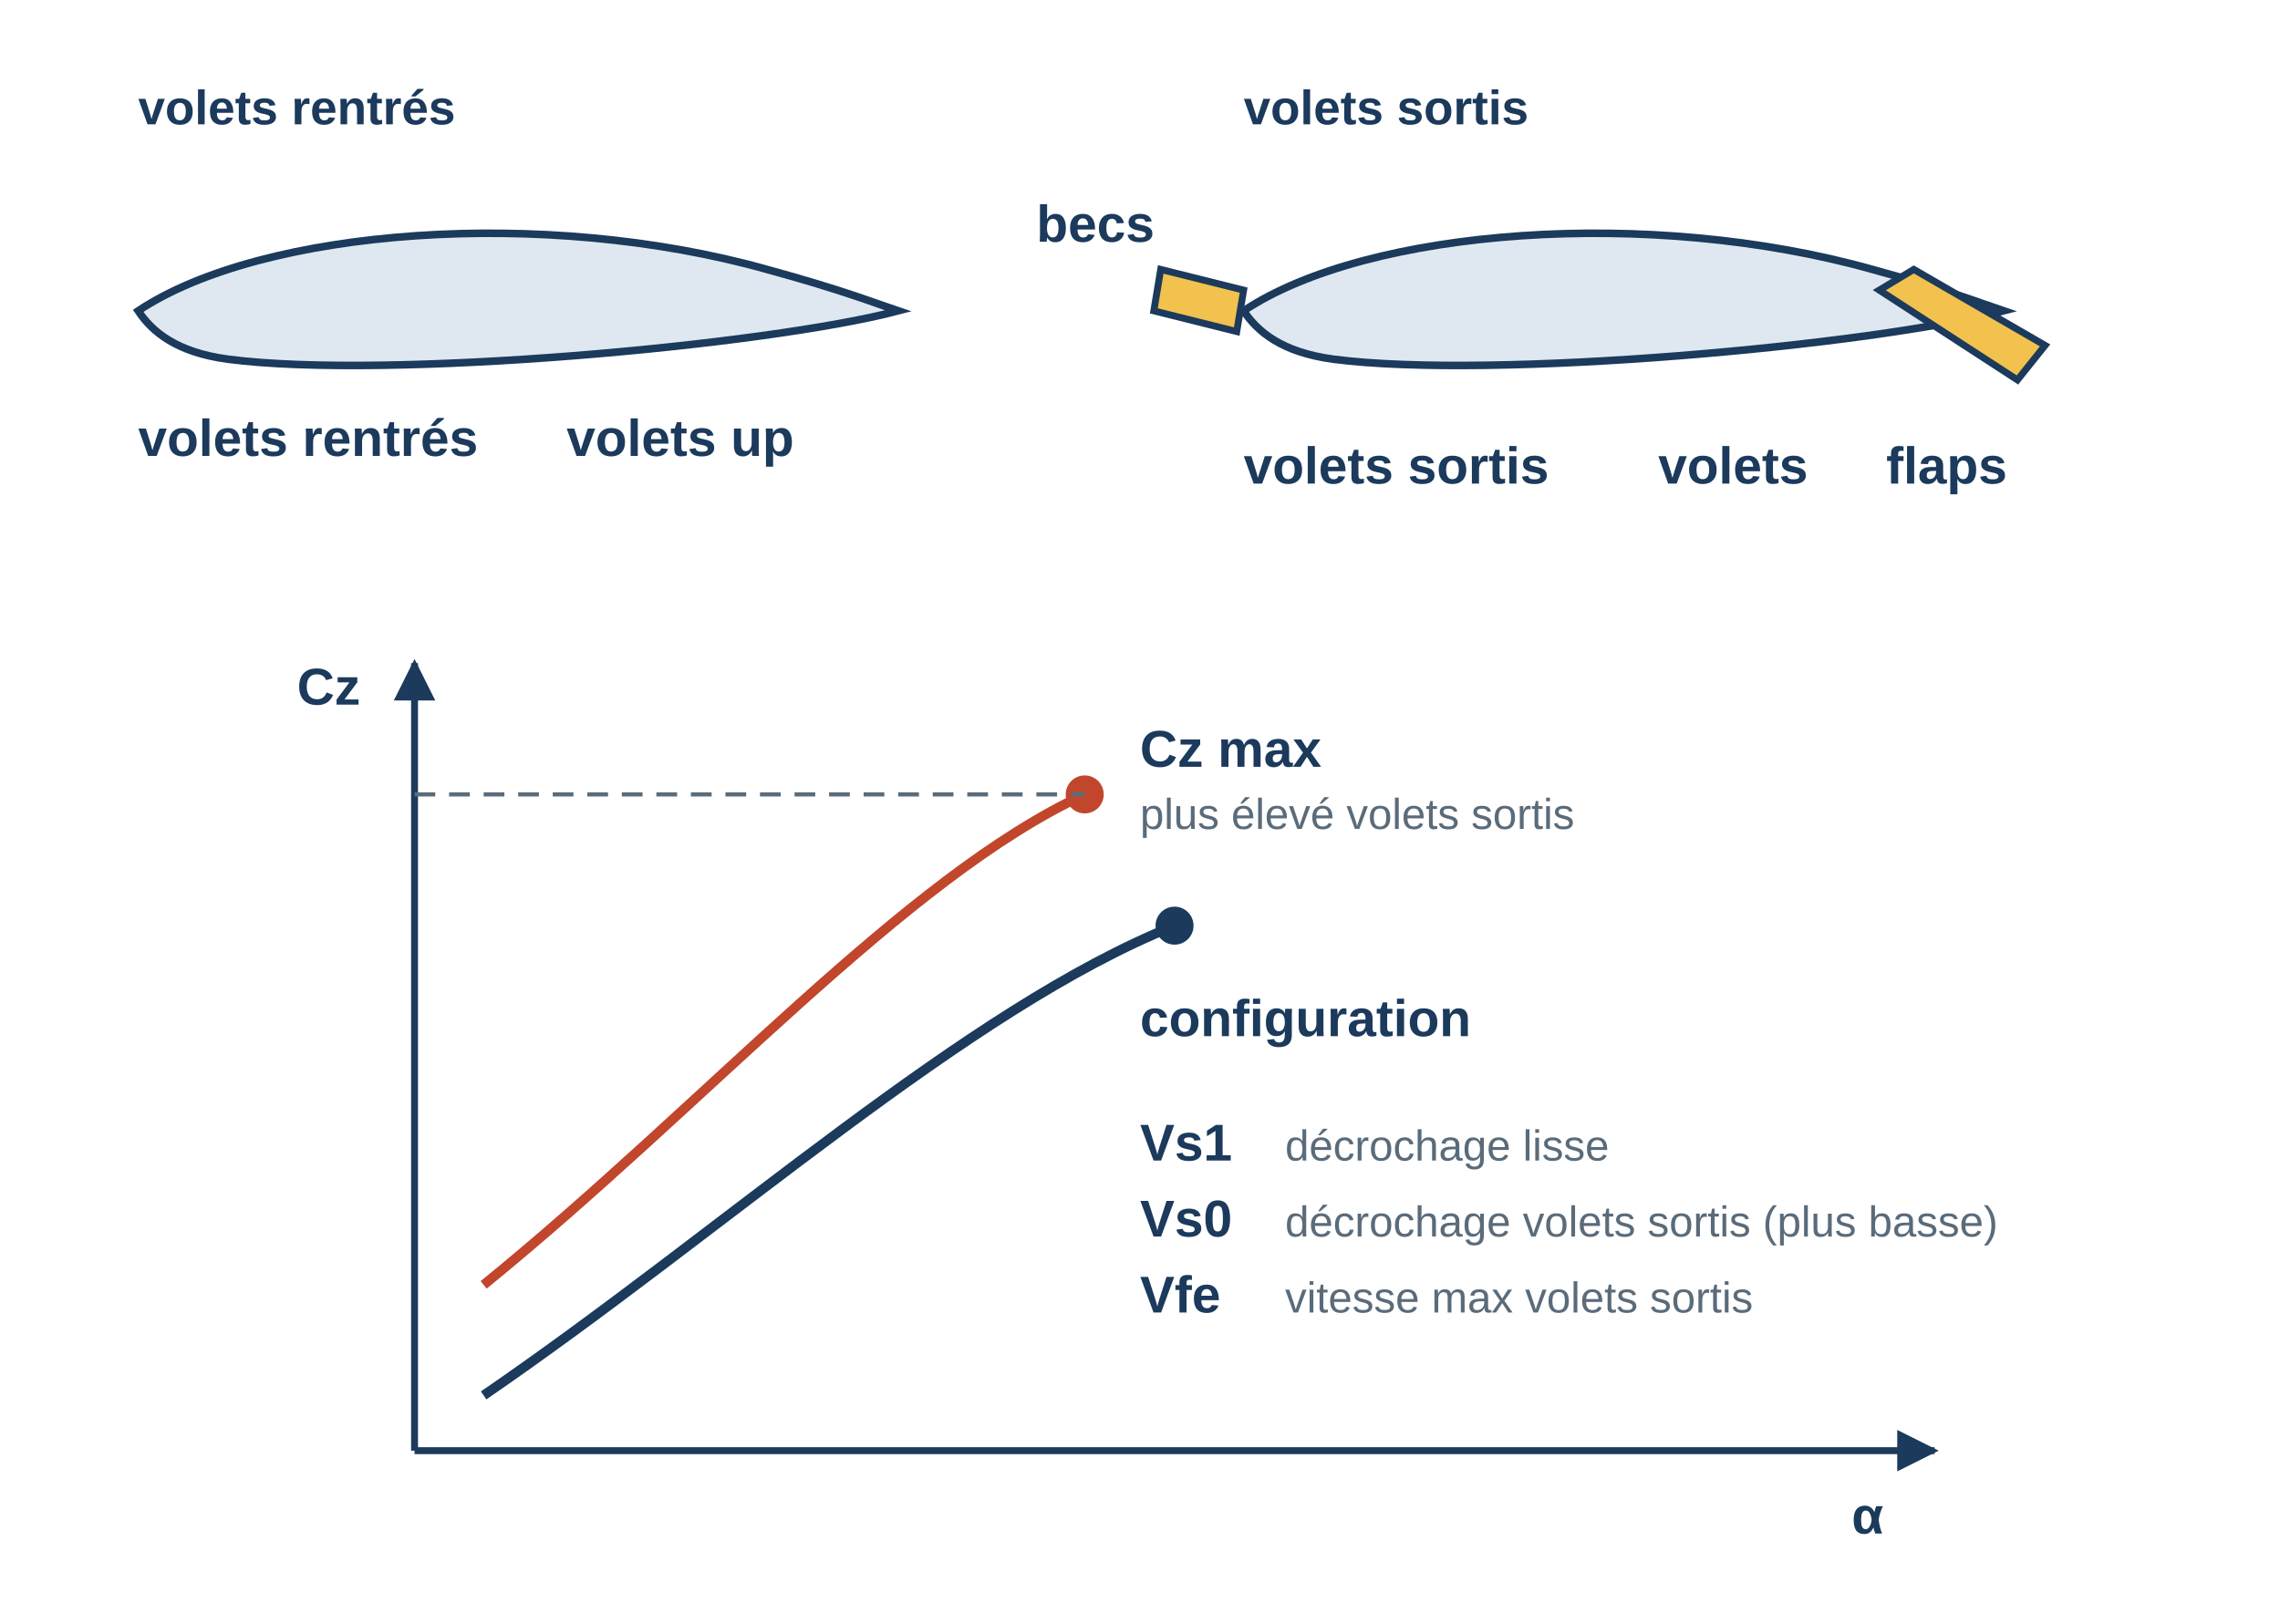
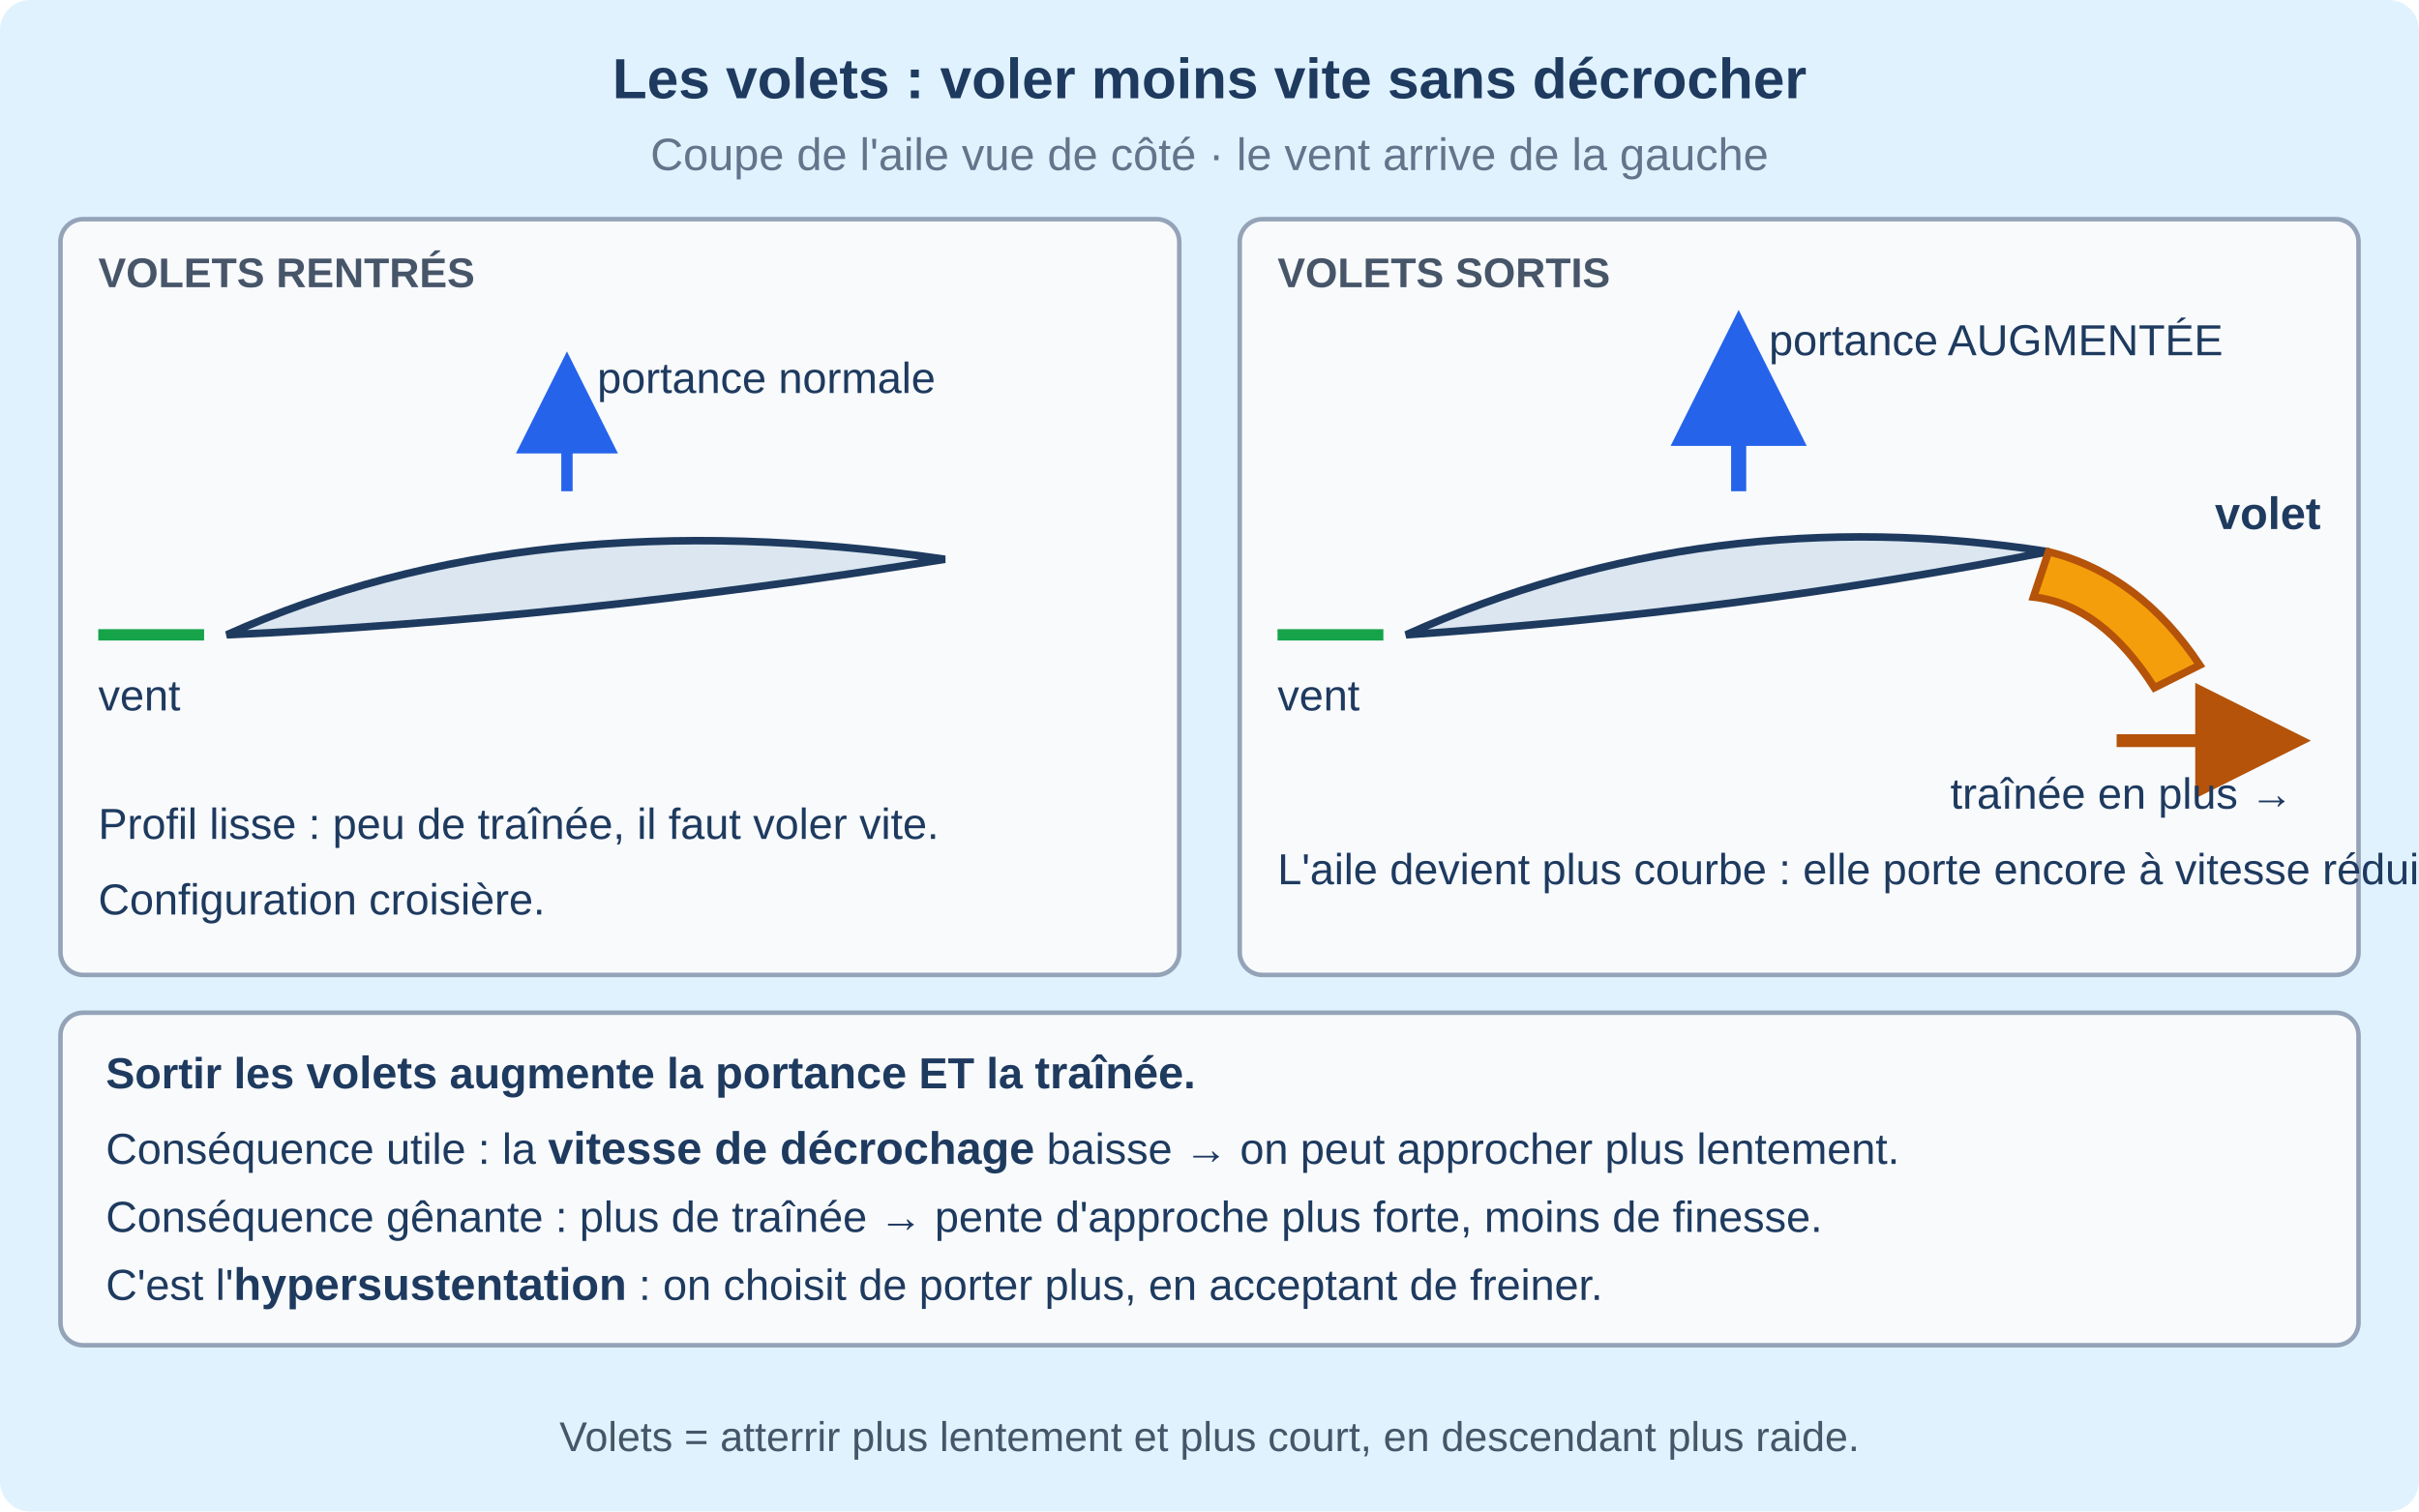
- <svg xmlns="http://www.w3.org/2000/svg" viewBox="0 0 660 470" role="img" aria-labelledby="t">
-   <style>
- .prof{fill:#dfe8f0;stroke:#1b3a5c;stroke-width:2.2}
- .mob{fill:#f2c14e;stroke:#1b3a5c;stroke-width:2}
- .ax{stroke:#1b3a5c;stroke-width:2;fill:none;marker-end:url(#a)}
- .c1{stroke:#1b3a5c;stroke-width:2.8;fill:none}
- .c2{stroke:#c1462c;stroke-width:2.8;fill:none}
- .gl{stroke:#5a6b7a;stroke-width:1.2;stroke-dasharray:6 4}
- text{font-family:Arial,Helvetica,sans-serif;font-size:15px;fill:#1b3a5c}
- .aerolex-terme{font-weight:bold;cursor:pointer}
- .sub{font-size:12.5px;fill:#5a6b7a;font-weight:normal}
- .h{font-size:14px;font-weight:bold}
- </style>
+ <svg xmlns="http://www.w3.org/2000/svg" viewBox="0 0 640 400" role="img" aria-labelledby="tvo" style="max-width:100%;width:100%;height:auto;display:block">
  <defs>
-     <marker id="a" viewBox="0 0 10 10" refX="9" refY="5" markerWidth="6" markerHeight="6" orient="auto">
-       <path d="M0 0 10 5 0 10z" fill="#1b3a5c" />
+     <marker id="vo-b" markerWidth="9" markerHeight="9" refX="8" refY="4.5" orient="auto">
+       <path d="M0,0 L9,4.5 L0,9 Z" fill="#2563eb" />
+     </marker>
+     <marker id="vo-o" markerWidth="9" markerHeight="9" refX="8" refY="4.5" orient="auto">
+       <path d="M0,0 L9,4.5 L0,9 Z" fill="#b45309" />
    </marker>
  </defs>
-   <text class="h" x="40" y="36">volets rentrés</text>
-   <path class="prof" d="M40 90 C76 66 158 60 222 78 C244 84 254 88 260 90 C222 100 112 110 66 104 C51 102 44 96 40 90 Z" />
-   <text class="aerolex-terme" data-slug="volets-rentres" x="40" y="132">volets rentrés</text>
-   <text class="aerolex-terme" data-slug="volets-up" x="164" y="132">volets up</text>
-   <text class="h" x="360" y="36">volets sortis</text>
-   <path class="prof" d="M360 90 C396 66 478 60 542 78 C564 84 574 88 580 90 C542 100 432 110 386 104 C371 102 364 96 360 90 Z" />
-   <path class="mob" d="M544 84 l40 26 8 -10 -38 -22z" />
-   <path class="mob" d="M360 84 l-24 -6 -2 12 24 6z" />
-   <text class="aerolex-terme" data-slug="becs" x="300" y="70">becs</text>
-   <text class="aerolex-terme" data-slug="volets-sortis" x="360" y="140">volets sortis</text>
-   <text class="aerolex-terme" data-slug="volets" x="480" y="140">volets</text>
-   <text class="aerolex-terme" data-slug="flaps" x="546" y="140">flaps</text>
-   <line class="ax" x1="120" y1="420" x2="120" y2="192" />
-   <line class="ax" x1="120" y1="420" x2="560" y2="420" />
-   <text x="86" y="204" font-weight="bold">Cz</text>
-   <text x="536" y="444" font-weight="bold">α</text>
-   <path class="c1" d="M140 404 C210 356 280 292 340 268" />
-   <path class="c2" d="M140 372 C204 320 262 254 314 230" />
-   <circle cx="340" cy="268" r="5.5" fill="#1b3a5c" />
-   <circle cx="314" cy="230" r="5.5" fill="#c1462c" />
-   <line class="gl" x1="120" y1="230" x2="314" y2="230" />
-   <text class="aerolex-terme" data-slug="cz-max" x="330" y="222">Cz max</text>
-   <text class="sub" x="330" y="240">plus élevé volets sortis</text>
-   <text class="aerolex-terme" data-slug="configuration" x="330" y="300">configuration</text>
-   <text class="aerolex-terme" data-slug="vs1" x="330" y="336">Vs1</text>
-   <text class="sub" x="372" y="336">décrochage lisse</text>
-   <text class="aerolex-terme" data-slug="vs0" x="330" y="358">Vs0</text>
-   <text class="sub" x="372" y="358">décrochage volets sortis (plus basse)</text>
-   <text class="aerolex-terme" data-slug="vfe" x="330" y="380">Vfe</text>
-   <text class="sub" x="372" y="380">vitesse max volets sortis</text>
+   <rect width="640" height="400" fill="#e0f2fe" rx="8" />
+   <text x="320" y="26" text-anchor="middle" font-family="Arial" font-size="15" font-weight="700" fill="#1e3a5f">Les volets : voler moins vite sans décrocher</text>
+   <text x="320" y="45" text-anchor="middle" font-family="Arial" font-size="12" fill="#64748b">Coupe de l'aile vue de côté · le vent arrive de la gauche</text>
+   <style>
+ .cad{fill:#f8fafc;stroke:#94a3b8;stroke-width:1.2}
+ .vt{font-family:Arial;font-size:11px;font-weight:700;fill:#475569}
+ .pr{fill:#dbe6f0;stroke:#1e3a5f;stroke-width:2}
+ .mo{fill:#f59e0b;stroke:#b45309;stroke-width:2}
+ .lb{font-family:Arial;font-size:11.5px;fill:#1e3a5f}
+ .aerolex-terme{font-family:Arial;font-size:12px;font-weight:700;cursor:pointer;fill:#1e3a5f}
+ </style>
+   <rect class="cad" x="16" y="58" width="296" height="200" rx="6" />
+   <text class="vt" x="26" y="76">VOLETS RENTRÉS</text>
+   <path class="pr" d="M60 168 Q140 132 250 148 Q150 164 60 168 Z" />
+   <line x1="26" y1="168" x2="54" y2="168" stroke="#16a34a" stroke-width="3" />
+   <text class="lb" x="26" y="188" font-size="10" fill="#16a34a">vent</text>
+   <line x1="150" y1="130" x2="150" y2="96" stroke="#2563eb" stroke-width="3" marker-end="url(#vo-b)" />
+   <text class="lb" x="158" y="104" fill="#2563eb">portance normale</text>
+   <text class="lb" x="26" y="222" font-size="10.5">Profil lisse : peu de traînée, il faut voler vite.</text>
+   <text class="lb" x="26" y="242" font-size="10.5" fill="#64748b">Configuration croisière.</text>
+   <rect class="cad" x="328" y="58" width="296" height="200" rx="6" />
+   <text class="vt" x="338" y="76">VOLETS SORTIS</text>
+   <path class="pr" d="M372 168 Q452 132 542 146 Q460 162 372 168 Z" />
+   <path class="mo" d="M542 146 Q566 152 582 176 L570 182 Q556 160 538 158 Z" />
+   <line x1="338" y1="168" x2="366" y2="168" stroke="#16a34a" stroke-width="3" />
+   <text class="lb" x="338" y="188" font-size="10" fill="#16a34a">vent</text>
+   <line x1="460" y1="130" x2="460" y2="86" stroke="#2563eb" stroke-width="4" marker-end="url(#vo-b)" />
+   <text class="lb" x="468" y="94" fill="#2563eb">portance AUGMENTÉE</text>
+   <line x1="560" y1="196" x2="608" y2="196" stroke="#b45309" stroke-width="3.4" marker-end="url(#vo-o)" />
+   <text class="lb" x="516" y="214" font-size="10.5" fill="#b45309">traînée en plus →</text>
+   <text class="lb" x="338" y="234" font-size="10.5">L'aile devient plus courbe : elle porte encore à vitesse réduite.</text>
+   <text class="aerolex-terme" data-slug="volet" x="586" y="140" fill="#b45309">volet</text>
+   <rect class="cad" x="16" y="268" width="608" height="88" rx="6" />
+   <text class="lb" x="28" y="288" font-weight="700">Sortir les <tspan class="aerolex-terme" data-slug="volet">volets</tspan> augmente la <tspan class="aerolex-terme" data-slug="portance">portance</tspan> ET la <tspan class="aerolex-terme" data-slug="trainee">traînée</tspan>.</text>
+   <text class="lb" x="28" y="308">Conséquence utile : la <tspan class="aerolex-terme" data-slug="vitesse-de-decrochage">vitesse de décrochage</tspan> baisse → on peut approcher plus lentement.</text>
+   <text class="lb" x="28" y="326" font-size="10.5" fill="#64748b">Conséquence gênante : plus de traînée → pente d'approche plus forte, moins de finesse.</text>
+   <text class="lb" x="28" y="344" font-size="10.5" fill="#64748b">C'est l'<tspan class="aerolex-terme" data-slug="hypersustentation" font-size="10.5">hypersustentation</tspan> : on choisit de porter plus, en acceptant de freiner.</text>
+   <text x="320" y="384" text-anchor="middle" font-family="Arial" font-size="11" fill="#475569">Volets = atterrir plus lentement et plus court, en descendant plus raide.</text>
</svg>
